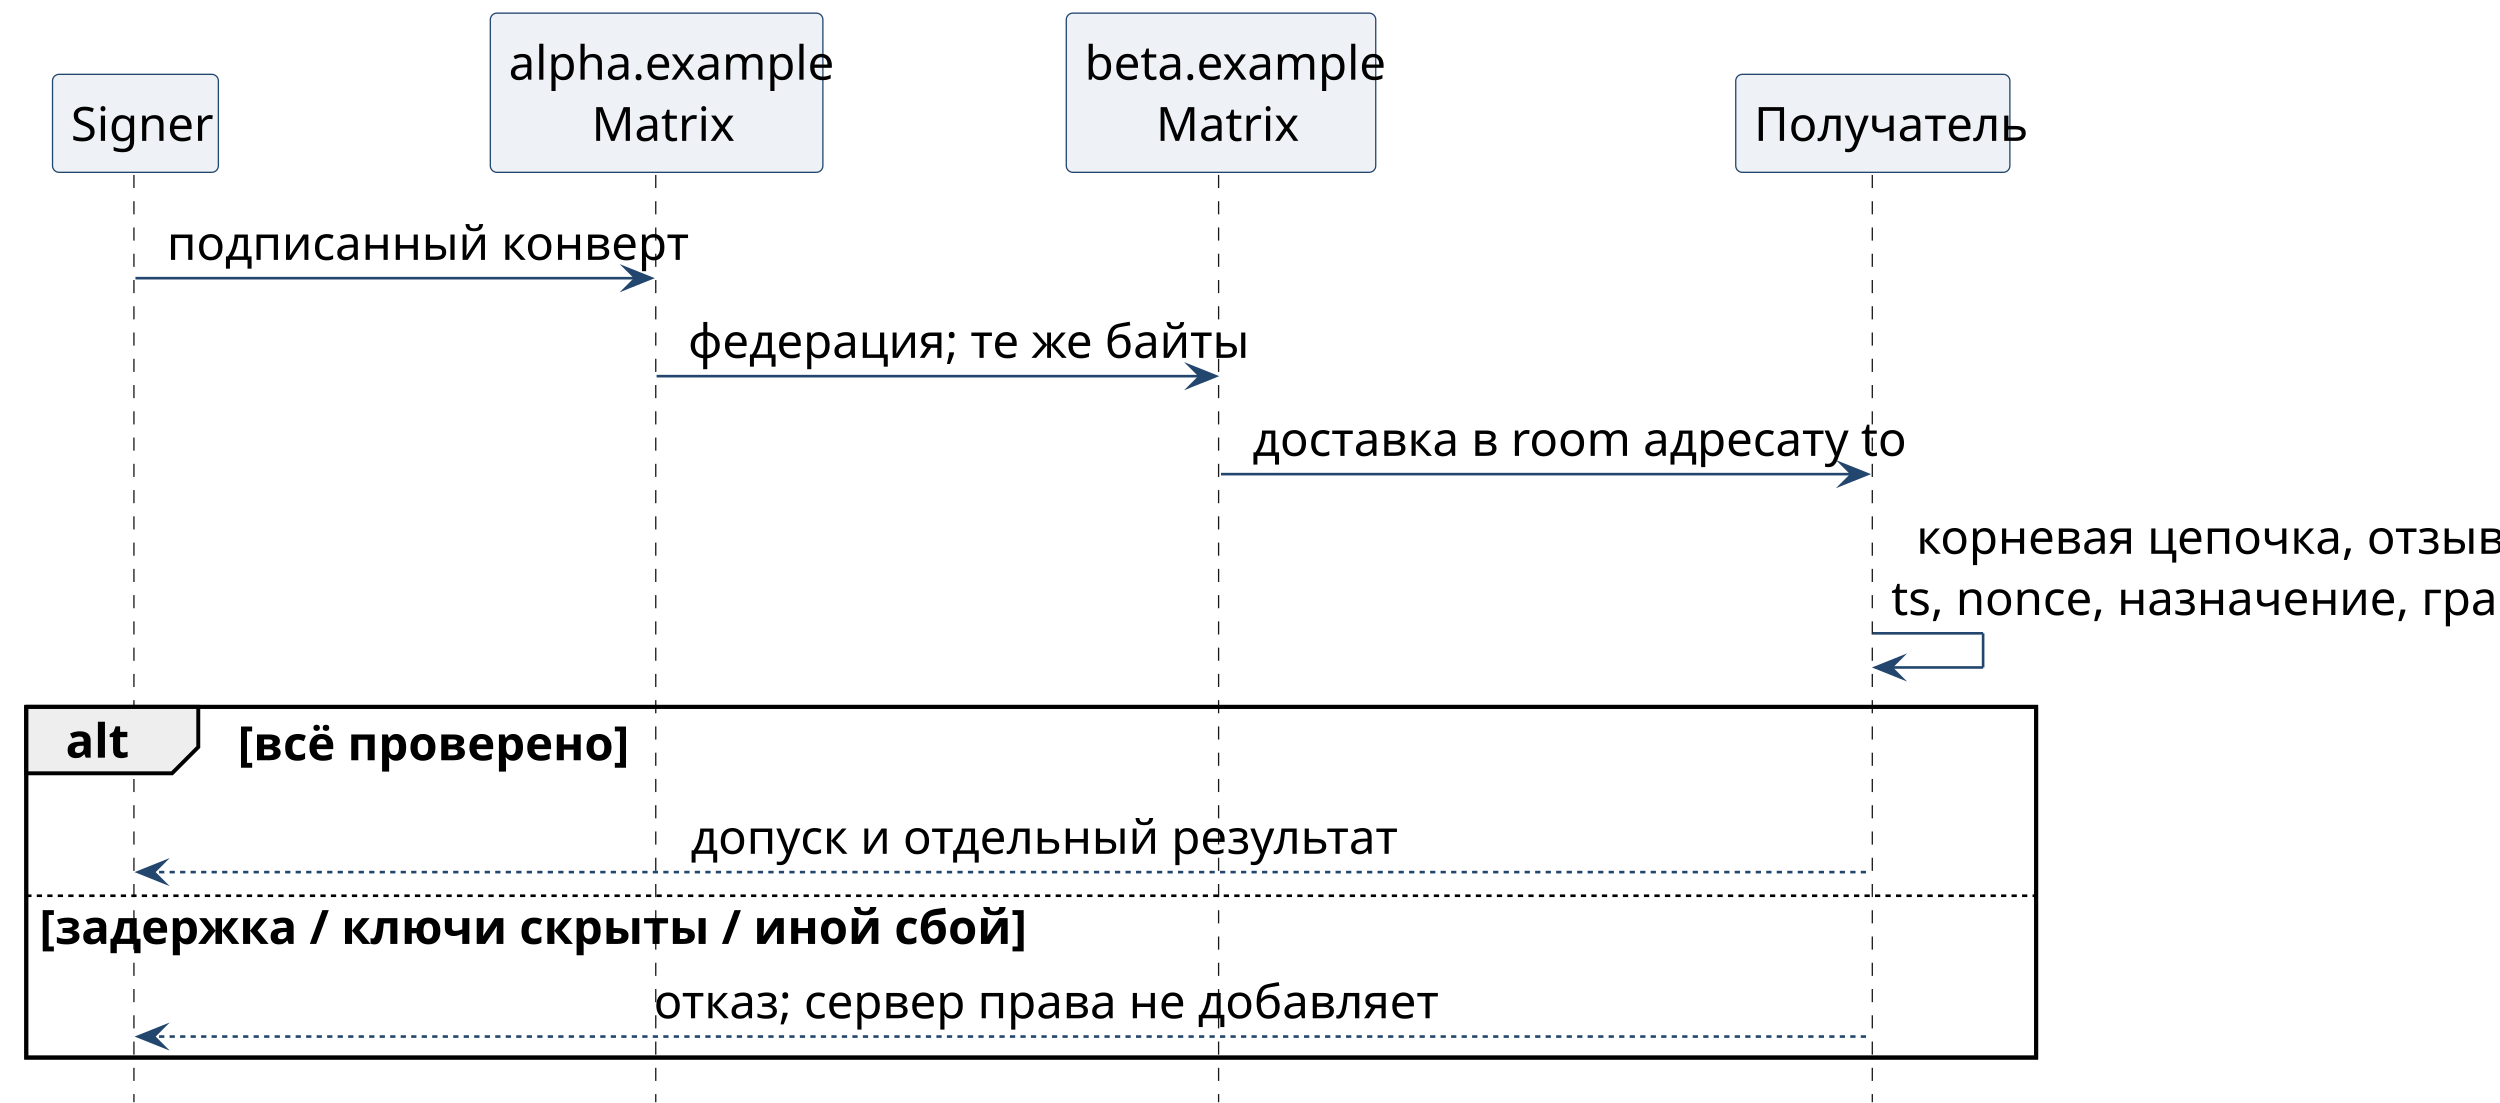
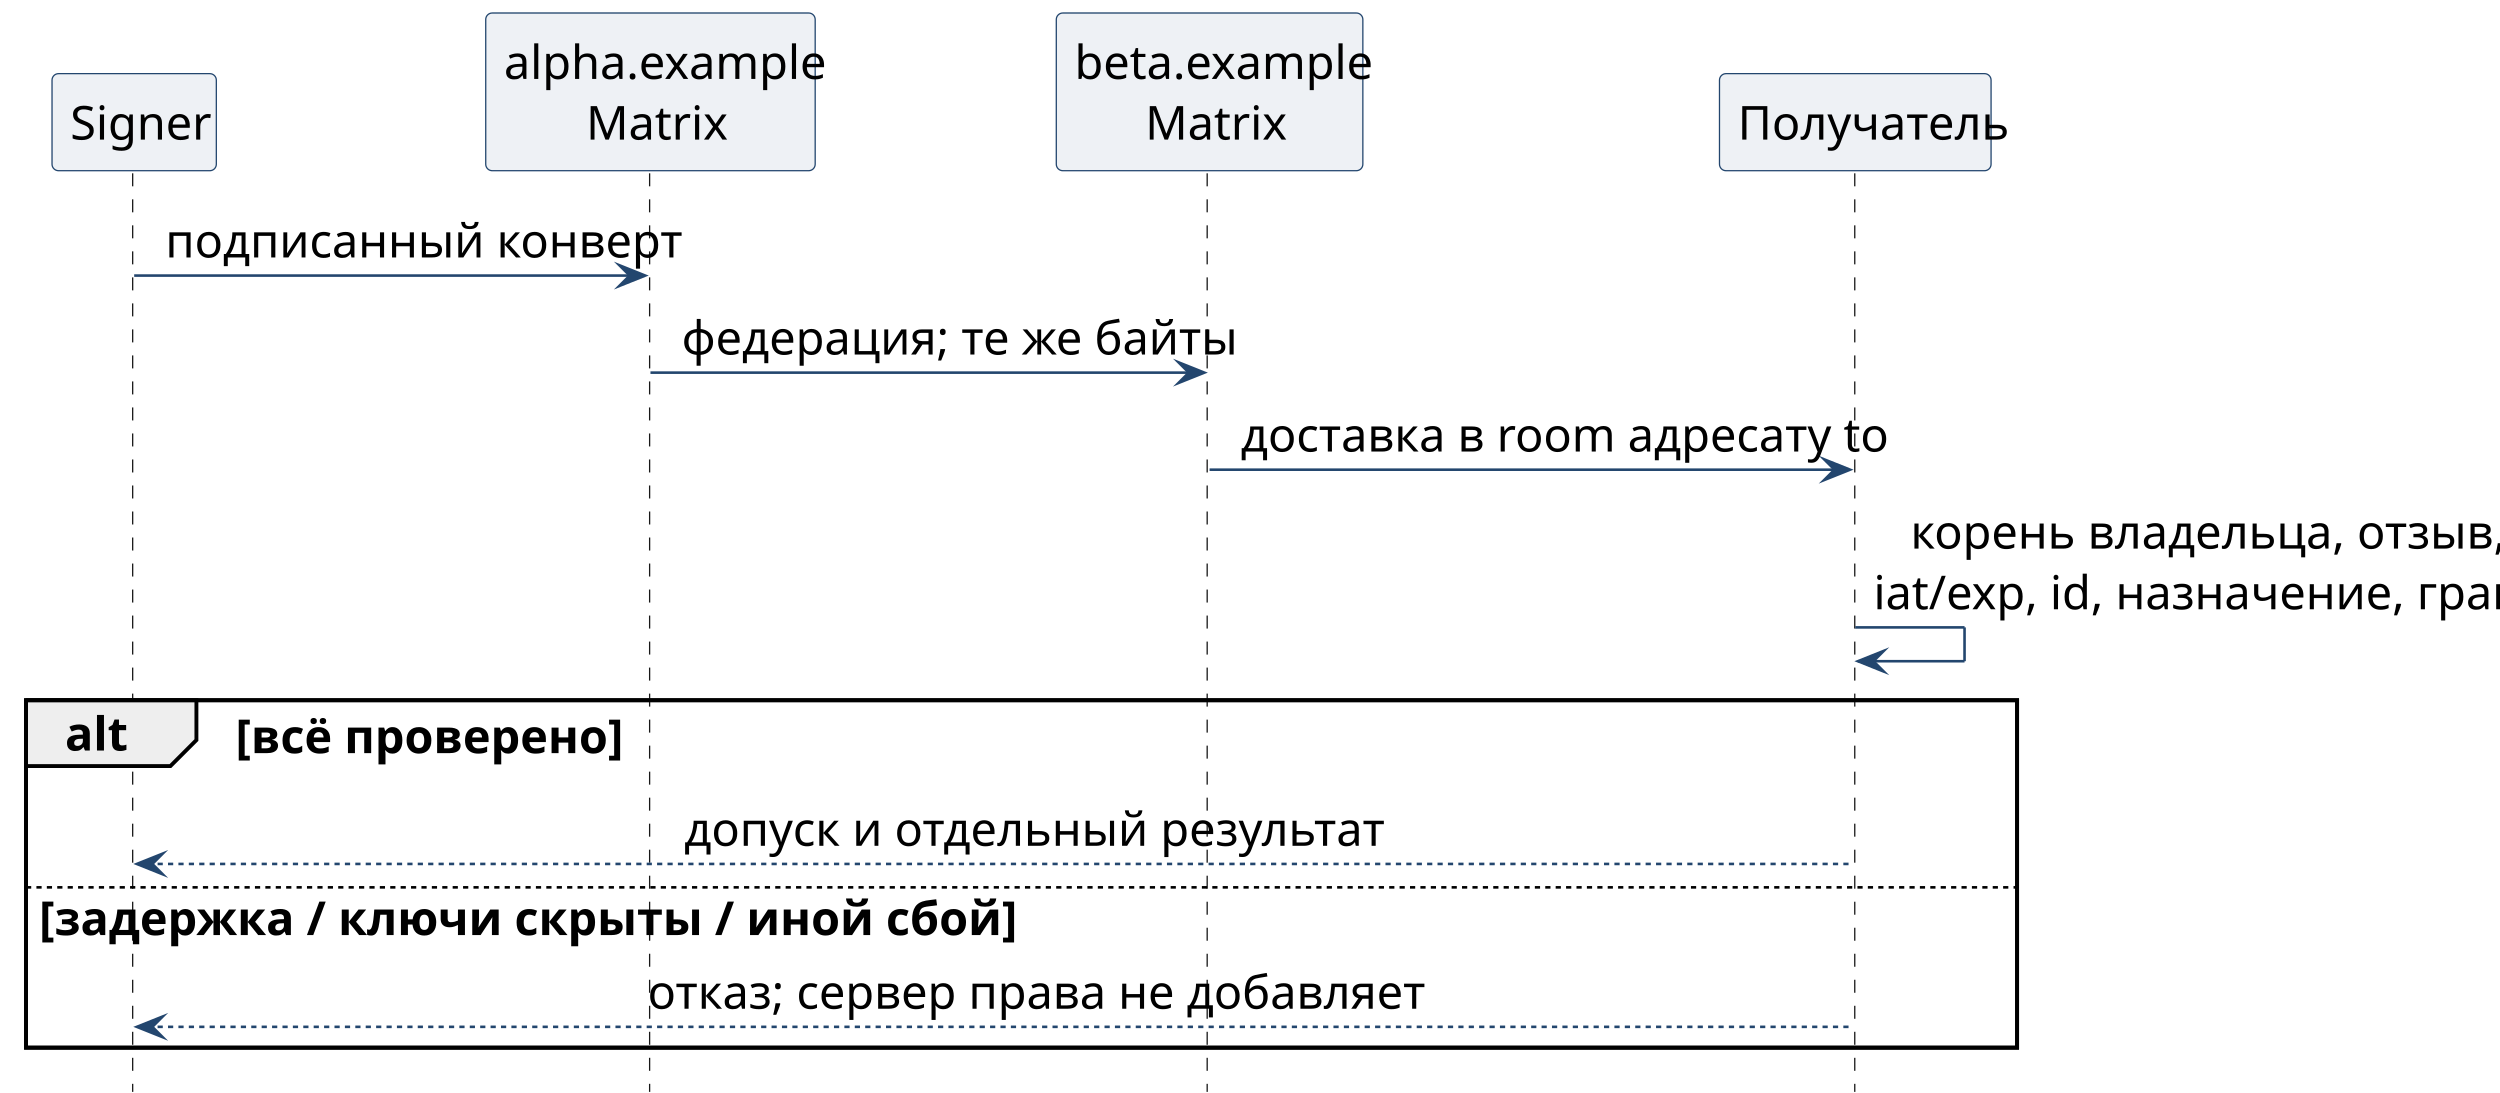
- <svg xmlns="http://www.w3.org/2000/svg" contentStyleType="text/css" data-diagram-type="SEQUENCE" height="420px" preserveAspectRatio="none" style="width:952px;height:420px;background:#FFFFFF;" version="1.1" viewBox="0 0 952 420" width="952px" zoomAndPan="magnify">
+ <svg xmlns="http://www.w3.org/2000/svg" contentStyleType="text/css" data-diagram-type="SEQUENCE" height="420px" preserveAspectRatio="none" style="width:961px;height:420px;background:#FFFFFF;" version="1.1" viewBox="0 0 961 420" width="961px" zoomAndPan="magnify">
  <defs />
  <g>
    <rect fill="none" height="133.55" style="stroke:#000000;stroke-width:1.5;" width="765.367" x="10" y="269.17" />
    <g class="participant-lifeline" data-entity-uid="part1" data-qualified-name="signer" data-source-line="9" id="part1-lifeline">
      <g>
        <rect fill="#000000" fill-opacity="0" height="353.1" width="8" x="47.579" y="66.62" />
        <line style="stroke:#181818;stroke-width:0.5;stroke-dasharray:5,5;" x1="51" x2="51" y1="66.62" y2="419.72" />
      </g>
    </g>
    <g class="participant-lifeline" data-entity-uid="part2" data-qualified-name="alpha" data-source-line="10" id="part2-lifeline">
      <g>
        <rect fill="#000000" fill-opacity="0" height="353.1" width="8" x="246.035" y="66.62" />
        <line style="stroke:#181818;stroke-width:0.5;stroke-dasharray:5,5;" x1="249.713" x2="249.713" y1="66.62" y2="419.72" />
      </g>
    </g>
    <g class="participant-lifeline" data-entity-uid="part3" data-qualified-name="beta" data-source-line="11" id="part3-lifeline">
      <g>
        <rect fill="#000000" fill-opacity="0" height="353.1" width="8" x="460.961" y="66.62" />
        <line style="stroke:#181818;stroke-width:0.5;stroke-dasharray:5,5;" x1="464.04" x2="464.04" y1="66.62" y2="419.72" />
      </g>
    </g>
    <g class="participant-lifeline" data-entity-uid="part4" data-qualified-name="verifier" data-source-line="12" id="part4-lifeline">
      <g>
        <rect fill="#000000" fill-opacity="0" height="353.1" width="8" x="709.169" y="66.62" />
        <line style="stroke:#181818;stroke-width:0.5;stroke-dasharray:5,5;" x1="712.971" x2="712.971" y1="66.62" y2="419.72" />
      </g>
    </g>
    <g class="participant participant-head" data-entity-uid="part1" data-qualified-name="signer" data-source-line="9" id="part1-head">
      <rect fill="#EEF1F5" height="37.31" rx="2.5" ry="2.5" style="stroke:#23466E;stroke-width:0.5;" width="63.158" x="20" y="28.31" />
      <text fill="#000000" font-family="PT Sans" font-size="18" lengthAdjust="spacing" textLength="49.158" x="27" y="53.652">Signer</text>
    </g>
    <g class="participant participant-head" data-entity-uid="part2" data-qualified-name="alpha" data-source-line="10" id="part2-head">
      <rect fill="#EEF1F5" height="60.62" rx="2.5" ry="2.5" style="stroke:#23466E;stroke-width:0.5;" width="126.644" x="186.713" y="5" />
      <text fill="#000000" font-family="PT Sans" font-size="18" lengthAdjust="spacing" textLength="112.644" x="193.713" y="30.342">alpha.example</text>
      <text fill="#000000" font-family="PT Sans" font-size="18" lengthAdjust="spacing" textLength="49.482" x="225.294" y="53.652">Matrix</text>
    </g>
    <g class="participant participant-head" data-entity-uid="part3" data-qualified-name="beta" data-source-line="11" id="part3-head">
      <rect fill="#EEF1F5" height="60.62" rx="2.5" ry="2.5" style="stroke:#23466E;stroke-width:0.5;" width="117.842" x="406.04" y="5" />
      <text fill="#000000" font-family="PT Sans" font-size="18" lengthAdjust="spacing" textLength="103.842" x="413.04" y="30.342">beta.example</text>
      <text fill="#000000" font-family="PT Sans" font-size="18" lengthAdjust="spacing" textLength="49.482" x="440.22" y="53.652">Matrix</text>
    </g>
    <g class="participant participant-head" data-entity-uid="part4" data-qualified-name="verifier" data-source-line="12" id="part4-head">
      <rect fill="#EEF1F5" height="37.31" rx="2.5" ry="2.5" style="stroke:#23466E;stroke-width:0.5;" width="104.396" x="660.971" y="28.31" />
      <text fill="#000000" font-family="PT Sans" font-size="18" lengthAdjust="spacing" textLength="90.396" x="667.971" y="53.652">Получатель</text>
    </g>
    <g class="message" data-entity-1="part1" data-entity-2="part2" data-source-line="13" id="msg1">
      <polygon fill="#23466E" points="238.035,101.93,248.035,105.93,238.035,109.93,242.035,105.93" style="stroke:#23466E;stroke-width:1;stroke-linejoin:miter;stroke-miterlimit:10;" />
      <line style="stroke:#23466E;stroke-width:1;" x1="51.579" x2="244.035" y1="105.93" y2="105.93" />
      <text fill="#000000" font-family="PT Sans" font-size="18" lengthAdjust="spacing" textLength="174.456" x="63.579" y="98.962">подписанный конверт</text>
    </g>
    <g class="message" data-entity-1="part2" data-entity-2="part3" data-source-line="14" id="msg2">
      <polygon fill="#23466E" points="452.961,139.24,462.961,143.24,452.961,147.24,456.961,143.24" style="stroke:#23466E;stroke-width:1;stroke-linejoin:miter;stroke-miterlimit:10;" />
      <line style="stroke:#23466E;stroke-width:1;" x1="250.035" x2="458.961" y1="143.24" y2="143.24" />
      <text fill="#000000" font-family="PT Sans" font-size="18" lengthAdjust="spacing" textLength="190.926" x="262.035" y="136.272">федерация; те же байты</text>
    </g>
    <g class="message" data-entity-1="part3" data-entity-2="part4" data-source-line="15" id="msg3">
      <polygon fill="#23466E" points="701.169,176.55,711.169,180.55,701.169,184.55,705.169,180.55" style="stroke:#23466E;stroke-width:1;stroke-linejoin:miter;stroke-miterlimit:10;" />
      <line style="stroke:#23466E;stroke-width:1;" x1="464.961" x2="707.169" y1="180.55" y2="180.55" />
      <text fill="#000000" font-family="PT Sans" font-size="18" lengthAdjust="spacing" textLength="224.208" x="476.961" y="173.582">доставка в room адресату to</text>
    </g>
    <g class="message" data-entity-1="part4" data-entity-2="part4" data-source-line="16" id="msg4">
      <line style="stroke:#23466E;stroke-width:1;" x1="713.169" x2="755.169" y1="241.17" y2="241.17" />
      <line style="stroke:#23466E;stroke-width:1;" x1="755.169" x2="755.169" y1="241.17" y2="254.17" />
      <line style="stroke:#23466E;stroke-width:1;" x1="714.169" x2="755.169" y1="254.17" y2="254.17" />
      <polygon fill="#23466E" points="724.169,250.17,714.169,254.17,724.169,258.17,720.169,254.17" style="stroke:#23466E;stroke-width:1;stroke-linejoin:miter;stroke-miterlimit:10;" />
-       <text fill="#000000" font-family="PT Sans" font-size="18" lengthAdjust="spacing" textLength="200.178" x="729.727" y="210.892">корневая цепочка, отзыв,</text>
-       <text fill="#000000" font-family="PT Sans" font-size="18" lengthAdjust="spacing" textLength="219.294" x="720.169" y="234.202">ts, nonce, назначение, грант</text>
+       <text fill="#000000" font-family="PT Sans" font-size="18" lengthAdjust="spacing" textLength="199.476" x="734.38" y="210.892">корень владельца, отзыв,</text>
+       <text fill="#000000" font-family="PT Sans" font-size="18" lengthAdjust="spacing" textLength="227.898" x="720.169" y="234.202">iat/exp, id, назначение, грант</text>
    </g>
    <path d="M10,269.17 L75.502,269.17 L75.502,284.48 L65.502,294.48 L10,294.48 L10,269.17" fill="#EEEEEE" style="stroke:#000000;stroke-width:1.5;" />
    <rect fill="none" height="133.55" style="stroke:#000000;stroke-width:1.5;" width="765.367" x="10" y="269.17" />
    <text fill="#000000" font-family="PT Sans" font-size="18" font-weight="700" lengthAdjust="spacing" textLength="20.502" x="25" y="288.512">alt</text>
    <text fill="#000000" font-family="PT Sans" font-size="18" font-weight="700" lengthAdjust="spacing" textLength="127.638" x="90.502" y="289.512">[всё проверено]</text>
    <g class="message" data-entity-1="part4" data-entity-2="part1" data-source-line="18" id="msg5">
      <polygon fill="#23466E" points="62.579,328.1,52.579,332.1,62.579,336.1,58.579,332.1" style="stroke:#23466E;stroke-width:1;stroke-linejoin:miter;stroke-miterlimit:10;" />
      <line style="stroke:#23466E;stroke-width:1;stroke-dasharray:2,2;" x1="56.579" x2="712.169" y1="332.1" y2="332.1" />
      <text fill="#000000" font-family="PT Sans" font-size="18" lengthAdjust="spacing" textLength="238.716" x="263.016" y="325.132">допуск и отдельный результат</text>
    </g>
    <line style="stroke:#000000;stroke-width:1;stroke-dasharray:2,2;" x1="10" x2="775.367" y1="341.1" y2="341.1" />
    <text fill="#000000" font-family="PT Sans" font-size="18" font-weight="700" lengthAdjust="spacing" textLength="314.892" x="15" y="359.442">[задержка / ключи скрыты / иной сбой]</text>
    <g class="message" data-entity-1="part4" data-entity-2="part1" data-source-line="20" id="msg6">
      <polygon fill="#23466E" points="62.579,390.72,52.579,394.72,62.579,398.72,58.579,394.72" style="stroke:#23466E;stroke-width:1;stroke-linejoin:miter;stroke-miterlimit:10;" />
      <line style="stroke:#23466E;stroke-width:1;stroke-dasharray:2,2;" x1="56.579" x2="712.169" y1="394.72" y2="394.72" />
      <text fill="#000000" font-family="PT Sans" font-size="18" lengthAdjust="spacing" textLength="266.868" x="248.94" y="387.752">отказ; сервер права не добавляет</text>
    </g>
  </g>
</svg>
